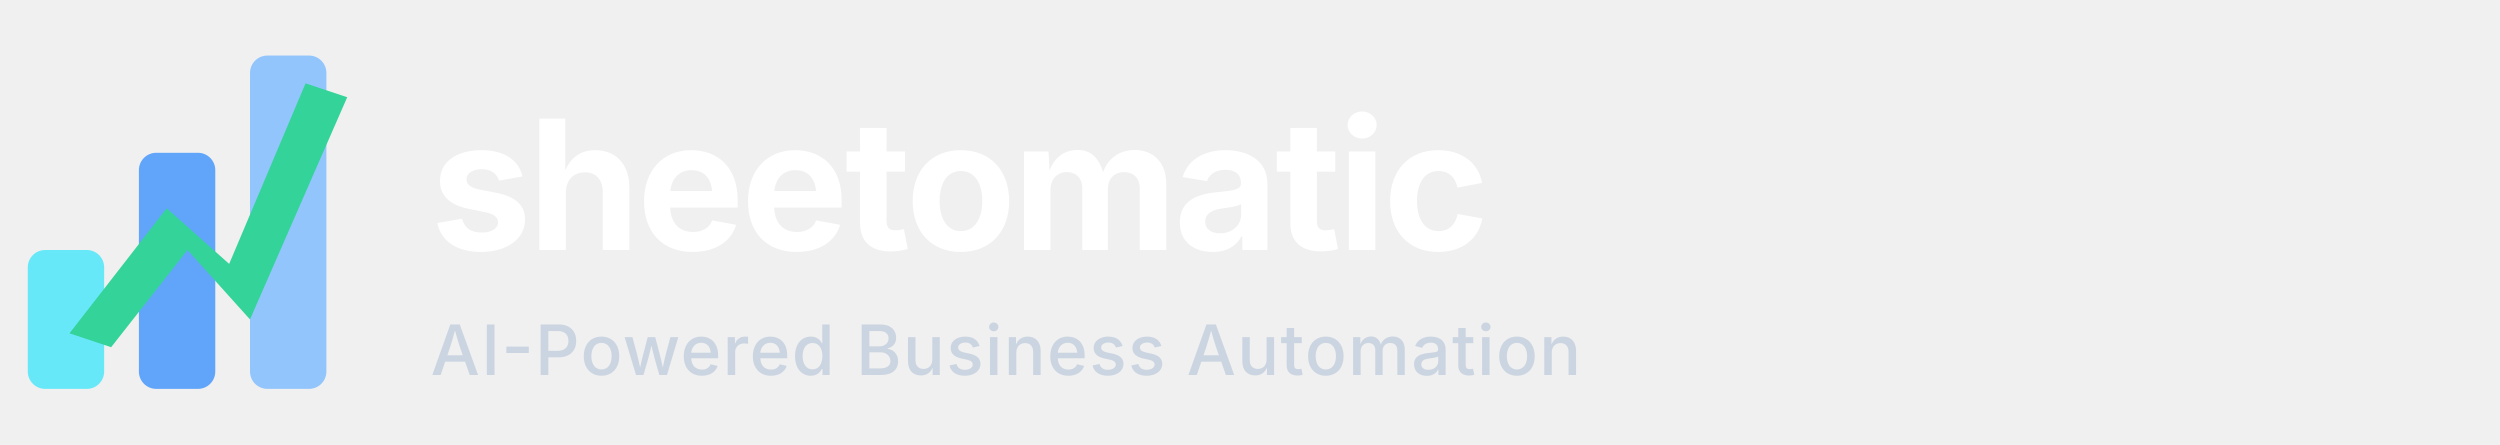
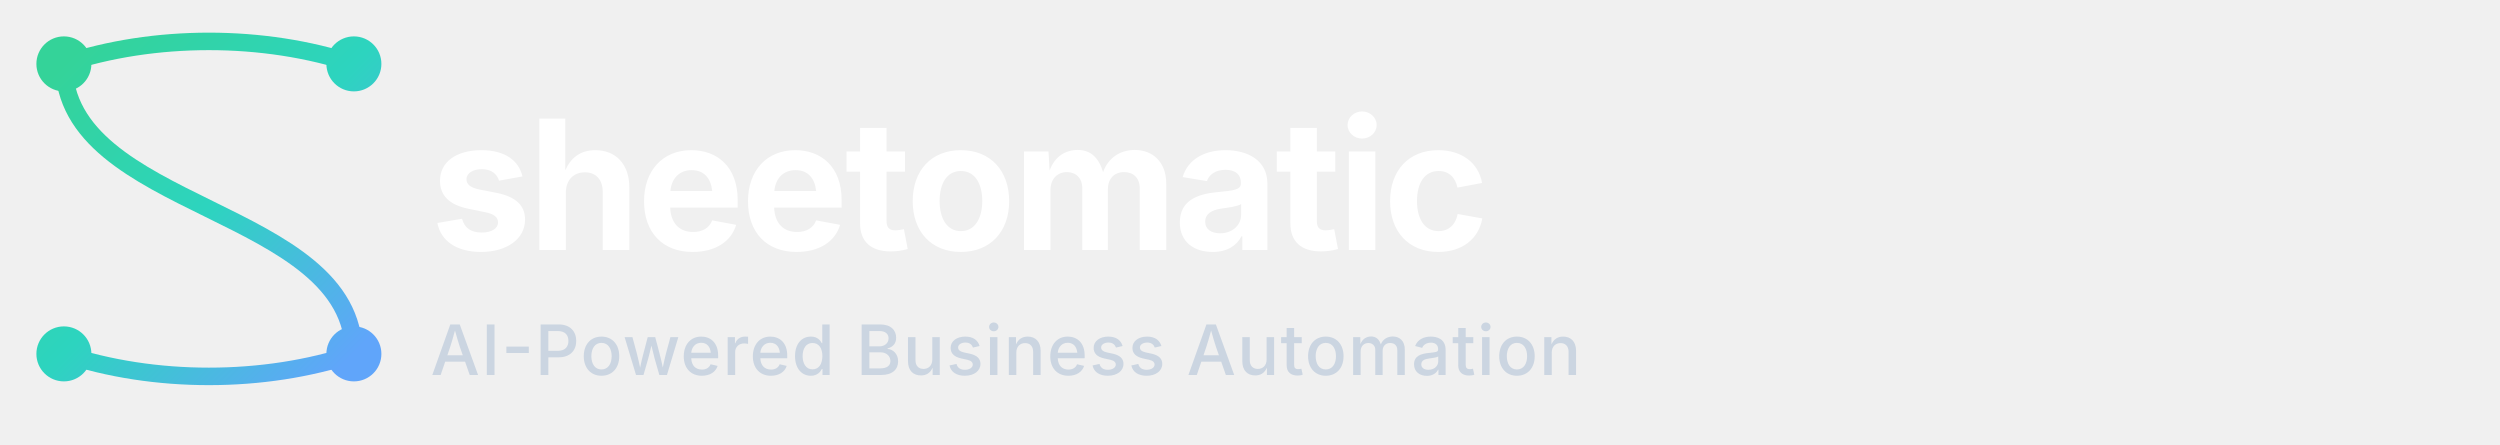
<svg xmlns="http://www.w3.org/2000/svg" viewBox="0 0 360 64" fill="none" role="img" aria-label="Sheetomatic">
-   <rect x="4" y="36" width="11" height="20" rx="2.5" fill="#67E8F9" />
-   <rect x="20" y="22" width="11" height="34" rx="2.5" fill="#60A5FA" />
-   <rect x="36" y="8" width="11" height="48" rx="2.5" fill="#93C5FD" />
-   <path d="M10 48 L24 30 L33 38 L44 12 L50 14 L36 46 L27 36 L16 50 Z" fill="#34D399" />
+   <defs>
+     <linearGradient id="smLogoLight" x1="140" y1="140" x2="372" y2="372" gradientUnits="userSpaceOnUse">
+       <stop offset="0" stop-color="#34D399" />
+       <stop offset="0.5" stop-color="#2DD4BF" />
+       <stop offset="1" stop-color="#60A5FA" />
+     </linearGradient>
+   </defs>
+   <g transform="translate(-16,-16) scale(0.18)">
+     <path d="M 372 140 C 300 116 212 116 140 140 C 140 258 372 254 372 372 C 300 396 212 396 140 372" stroke="url(#smLogoLight)" stroke-width="14" stroke-linecap="round" />
+     <circle cx="140" cy="140" r="22" fill="url(#smLogoLight)" />
+     <circle cx="372" cy="140" r="22" fill="url(#smLogoLight)" />
+     <circle cx="140" cy="372" r="22" fill="url(#smLogoLight)" />
+     <circle cx="372" cy="372" r="22" fill="url(#smLogoLight)" />
+   </g>
  <text x="62" y="36" font-family="Poppins, Inter, -apple-system, BlinkMacSystemFont, 'Segoe UI', sans-serif" font-size="26" font-weight="700" letter-spacing="-0.02em" fill="#FFFFFF">sheetomatic</text>
  <text x="62" y="54" font-family="Inter, -apple-system, BlinkMacSystemFont, 'Segoe UI', sans-serif" font-size="10" font-weight="500" letter-spacing="0.02em" fill="#CBD5E1">AI-Powered Business Automation</text>
</svg>
